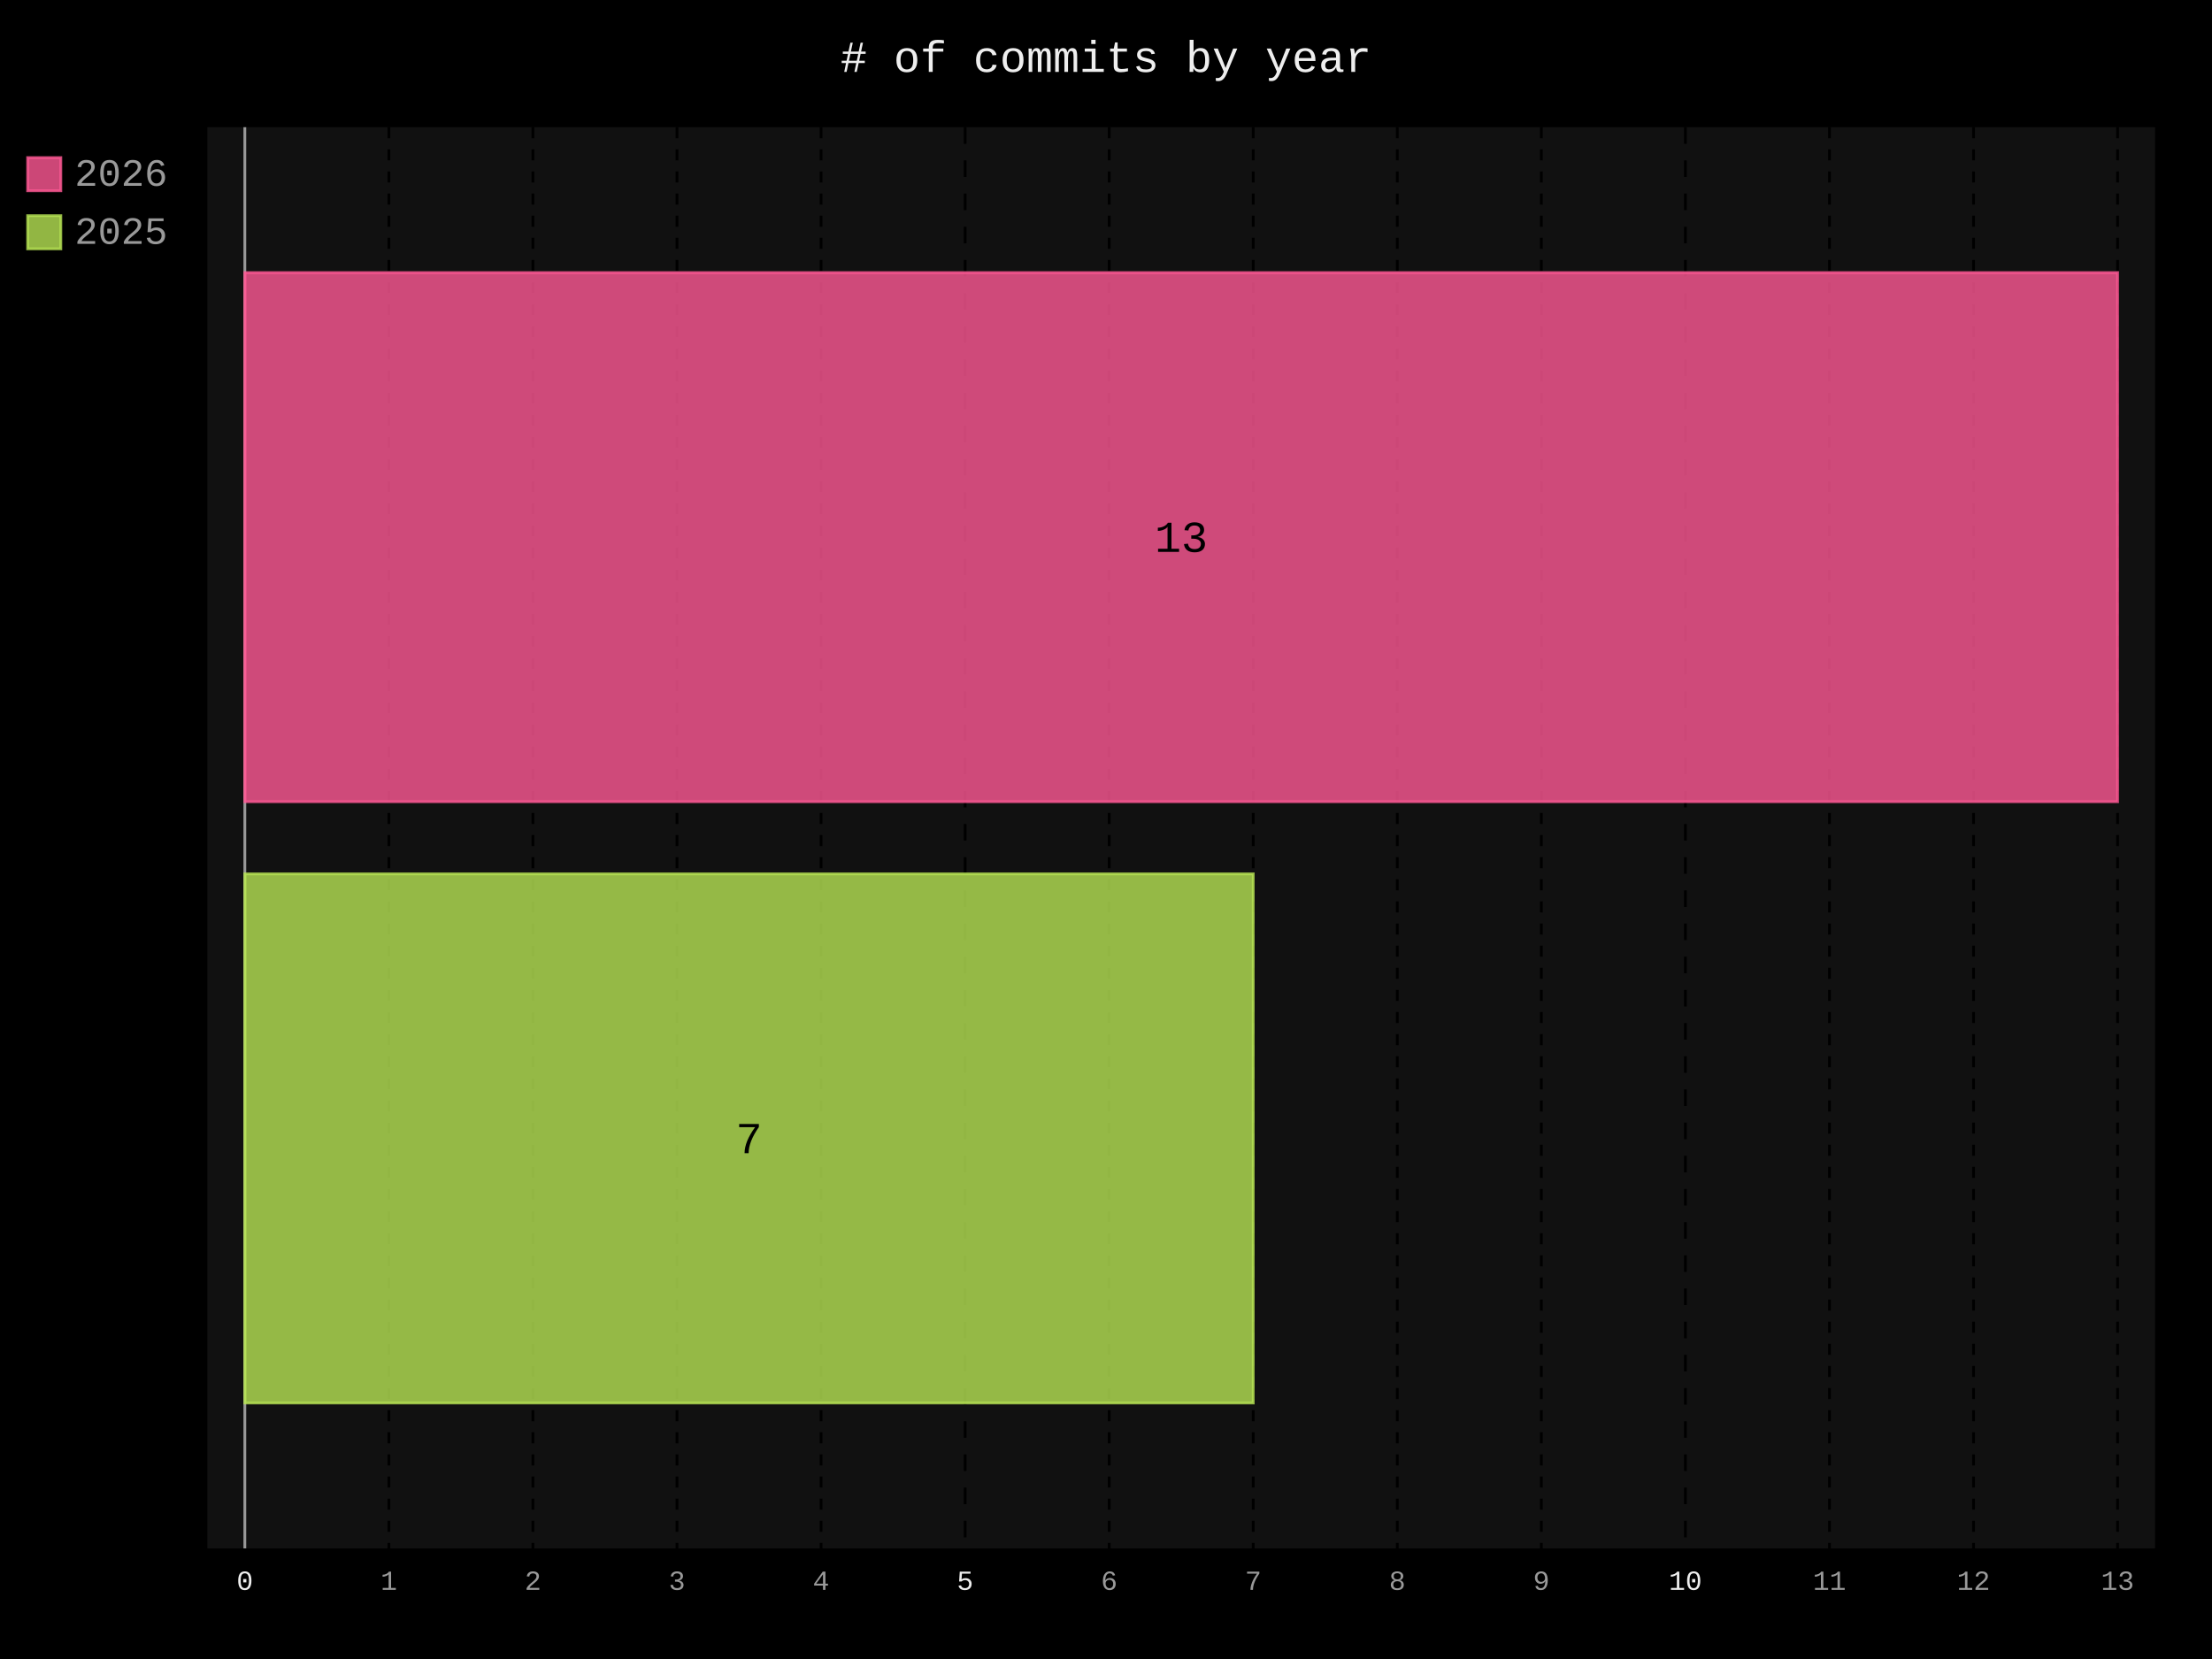
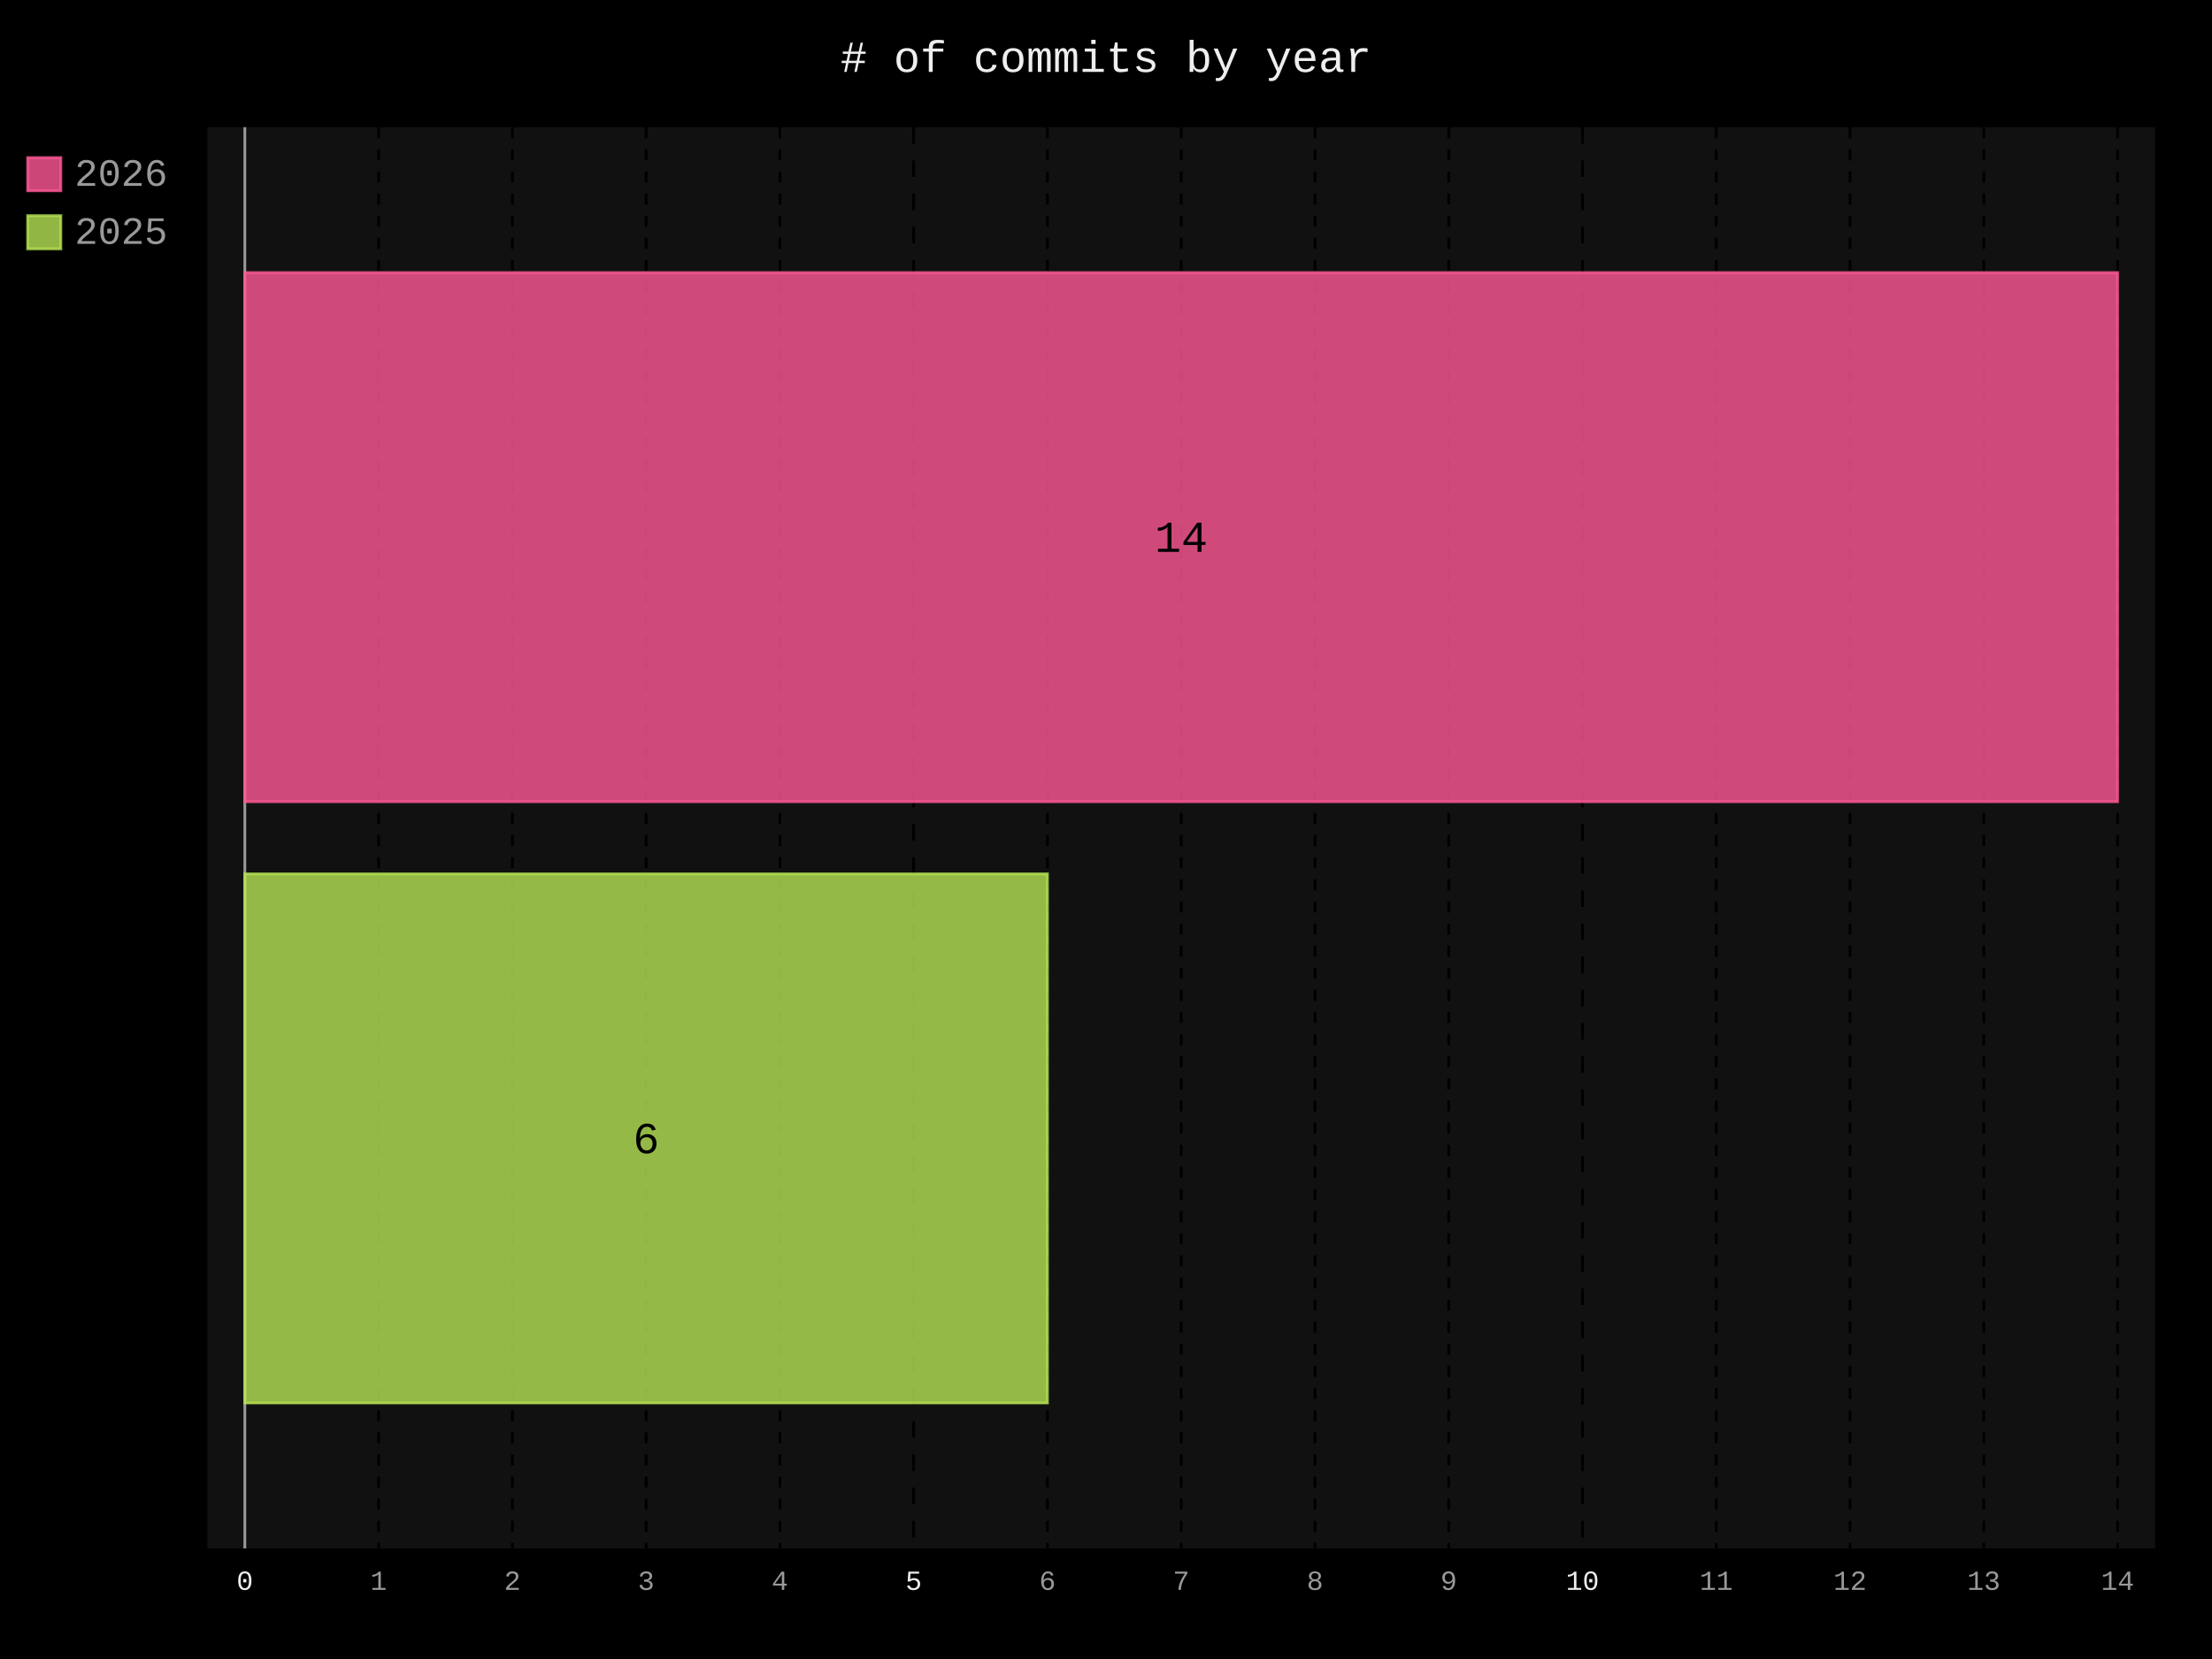
- <svg xmlns="http://www.w3.org/2000/svg" id="chart-fb7bc654-4ec6-48ba-ace2-64c890cf7a18" class="pygal-chart" viewBox="0 0 800 600">
+ <svg xmlns="http://www.w3.org/2000/svg" id="chart-8da8b3ce-6c41-47fa-922f-6f3e83a22531" class="pygal-chart" viewBox="0 0 800 600">
  <defs>
-     <style type="text/css">#chart-fb7bc654-4ec6-48ba-ace2-64c890cf7a18{-webkit-user-select:none;-webkit-font-smoothing:antialiased;font-family:Consolas,"Liberation Mono",Menlo,Courier,monospace}#chart-fb7bc654-4ec6-48ba-ace2-64c890cf7a18 .title{font-family:Consolas,"Liberation Mono",Menlo,Courier,monospace;font-size:16px}#chart-fb7bc654-4ec6-48ba-ace2-64c890cf7a18 .legends .legend text{font-family:Consolas,"Liberation Mono",Menlo,Courier,monospace;font-size:14px}#chart-fb7bc654-4ec6-48ba-ace2-64c890cf7a18 .axis text{font-family:Consolas,"Liberation Mono",Menlo,Courier,monospace;font-size:10px}#chart-fb7bc654-4ec6-48ba-ace2-64c890cf7a18 .axis text.major{font-family:Consolas,"Liberation Mono",Menlo,Courier,monospace;font-size:10px}#chart-fb7bc654-4ec6-48ba-ace2-64c890cf7a18 .text-overlay text.value{font-family:Consolas,"Liberation Mono",Menlo,Courier,monospace;font-size:16px}#chart-fb7bc654-4ec6-48ba-ace2-64c890cf7a18 .text-overlay text.label{font-family:Consolas,"Liberation Mono",Menlo,Courier,monospace;font-size:10px}#chart-fb7bc654-4ec6-48ba-ace2-64c890cf7a18 .tooltip{font-family:Consolas,"Liberation Mono",Menlo,Courier,monospace;font-size:14px}#chart-fb7bc654-4ec6-48ba-ace2-64c890cf7a18 text.no_data{font-family:Consolas,"Liberation Mono",Menlo,Courier,monospace;font-size:64px}
- #chart-fb7bc654-4ec6-48ba-ace2-64c890cf7a18{background-color:black}#chart-fb7bc654-4ec6-48ba-ace2-64c890cf7a18 path,#chart-fb7bc654-4ec6-48ba-ace2-64c890cf7a18 line,#chart-fb7bc654-4ec6-48ba-ace2-64c890cf7a18 rect,#chart-fb7bc654-4ec6-48ba-ace2-64c890cf7a18 circle{-webkit-transition:250ms;-moz-transition:250ms;transition:250ms}#chart-fb7bc654-4ec6-48ba-ace2-64c890cf7a18 .graph &gt; .background{fill:black}#chart-fb7bc654-4ec6-48ba-ace2-64c890cf7a18 .plot &gt; .background{fill:#111}#chart-fb7bc654-4ec6-48ba-ace2-64c890cf7a18 .graph{fill:#999}#chart-fb7bc654-4ec6-48ba-ace2-64c890cf7a18 text.no_data{fill:#eee}#chart-fb7bc654-4ec6-48ba-ace2-64c890cf7a18 .title{fill:#eee}#chart-fb7bc654-4ec6-48ba-ace2-64c890cf7a18 .legends .legend text{fill:#999}#chart-fb7bc654-4ec6-48ba-ace2-64c890cf7a18 .legends .legend:hover text{fill:#eee}#chart-fb7bc654-4ec6-48ba-ace2-64c890cf7a18 .axis .line{stroke:#eee}#chart-fb7bc654-4ec6-48ba-ace2-64c890cf7a18 .axis .guide.line{stroke:#555}#chart-fb7bc654-4ec6-48ba-ace2-64c890cf7a18 .axis .major.line{stroke:#999}#chart-fb7bc654-4ec6-48ba-ace2-64c890cf7a18 .axis text.major{fill:#eee}#chart-fb7bc654-4ec6-48ba-ace2-64c890cf7a18 .axis.y .guides:hover .guide.line,#chart-fb7bc654-4ec6-48ba-ace2-64c890cf7a18 .line-graph .axis.x .guides:hover .guide.line,#chart-fb7bc654-4ec6-48ba-ace2-64c890cf7a18 .stackedline-graph .axis.x .guides:hover .guide.line,#chart-fb7bc654-4ec6-48ba-ace2-64c890cf7a18 .xy-graph .axis.x .guides:hover .guide.line{stroke:#eee}#chart-fb7bc654-4ec6-48ba-ace2-64c890cf7a18 .axis .guides:hover text{fill:#eee}#chart-fb7bc654-4ec6-48ba-ace2-64c890cf7a18 .reactive{fill-opacity:.8;stroke-opacity:.8;stroke-width:1}#chart-fb7bc654-4ec6-48ba-ace2-64c890cf7a18 .ci{stroke:#999}#chart-fb7bc654-4ec6-48ba-ace2-64c890cf7a18 .reactive.active,#chart-fb7bc654-4ec6-48ba-ace2-64c890cf7a18 .active .reactive{fill-opacity:.4;stroke-opacity:.9;stroke-width:4}#chart-fb7bc654-4ec6-48ba-ace2-64c890cf7a18 .ci .reactive.active{stroke-width:1.5}#chart-fb7bc654-4ec6-48ba-ace2-64c890cf7a18 .series text{fill:#eee}#chart-fb7bc654-4ec6-48ba-ace2-64c890cf7a18 .tooltip rect{fill:#111;stroke:#eee;-webkit-transition:opacity 250ms;-moz-transition:opacity 250ms;transition:opacity 250ms}#chart-fb7bc654-4ec6-48ba-ace2-64c890cf7a18 .tooltip .label{fill:#999}#chart-fb7bc654-4ec6-48ba-ace2-64c890cf7a18 .tooltip .label{fill:#999}#chart-fb7bc654-4ec6-48ba-ace2-64c890cf7a18 .tooltip .legend{font-size:.8em;fill:#555}#chart-fb7bc654-4ec6-48ba-ace2-64c890cf7a18 .tooltip .x_label{font-size:.6em;fill:#eee}#chart-fb7bc654-4ec6-48ba-ace2-64c890cf7a18 .tooltip .xlink{font-size:.5em;text-decoration:underline}#chart-fb7bc654-4ec6-48ba-ace2-64c890cf7a18 .tooltip .value{font-size:1.5em}#chart-fb7bc654-4ec6-48ba-ace2-64c890cf7a18 .bound{font-size:.5em}#chart-fb7bc654-4ec6-48ba-ace2-64c890cf7a18 .max-value{font-size:.75em;fill:#555}#chart-fb7bc654-4ec6-48ba-ace2-64c890cf7a18 .map-element{fill:#111;stroke:#555 !important}#chart-fb7bc654-4ec6-48ba-ace2-64c890cf7a18 .map-element .reactive{fill-opacity:inherit;stroke-opacity:inherit}#chart-fb7bc654-4ec6-48ba-ace2-64c890cf7a18 .color-0,#chart-fb7bc654-4ec6-48ba-ace2-64c890cf7a18 .color-0 a:visited{stroke:#ff5995;fill:#ff5995}#chart-fb7bc654-4ec6-48ba-ace2-64c890cf7a18 .color-1,#chart-fb7bc654-4ec6-48ba-ace2-64c890cf7a18 .color-1 a:visited{stroke:#b6e354;fill:#b6e354}#chart-fb7bc654-4ec6-48ba-ace2-64c890cf7a18 .text-overlay .color-0 text{fill:black}#chart-fb7bc654-4ec6-48ba-ace2-64c890cf7a18 .text-overlay .color-1 text{fill:black}
- #chart-fb7bc654-4ec6-48ba-ace2-64c890cf7a18 text.no_data{text-anchor:middle}#chart-fb7bc654-4ec6-48ba-ace2-64c890cf7a18 .guide.line{fill:none}#chart-fb7bc654-4ec6-48ba-ace2-64c890cf7a18 .centered{text-anchor:middle}#chart-fb7bc654-4ec6-48ba-ace2-64c890cf7a18 .title{text-anchor:middle}#chart-fb7bc654-4ec6-48ba-ace2-64c890cf7a18 .legends .legend text{fill-opacity:1}#chart-fb7bc654-4ec6-48ba-ace2-64c890cf7a18 .axis.x text{text-anchor:middle}#chart-fb7bc654-4ec6-48ba-ace2-64c890cf7a18 .axis.x:not(.web) text[transform]{text-anchor:start}#chart-fb7bc654-4ec6-48ba-ace2-64c890cf7a18 .axis.x:not(.web) text[transform].backwards{text-anchor:end}#chart-fb7bc654-4ec6-48ba-ace2-64c890cf7a18 .axis.y text{text-anchor:end}#chart-fb7bc654-4ec6-48ba-ace2-64c890cf7a18 .axis.y text[transform].backwards{text-anchor:start}#chart-fb7bc654-4ec6-48ba-ace2-64c890cf7a18 .axis.y2 text{text-anchor:start}#chart-fb7bc654-4ec6-48ba-ace2-64c890cf7a18 .axis.y2 text[transform].backwards{text-anchor:end}#chart-fb7bc654-4ec6-48ba-ace2-64c890cf7a18 .axis .guide.line{stroke-dasharray:4,4;stroke:black}#chart-fb7bc654-4ec6-48ba-ace2-64c890cf7a18 .axis .major.guide.line{stroke-dasharray:6,6;stroke:black}#chart-fb7bc654-4ec6-48ba-ace2-64c890cf7a18 .horizontal .axis.y .guide.line,#chart-fb7bc654-4ec6-48ba-ace2-64c890cf7a18 .horizontal .axis.y2 .guide.line,#chart-fb7bc654-4ec6-48ba-ace2-64c890cf7a18 .vertical .axis.x .guide.line{opacity:0}#chart-fb7bc654-4ec6-48ba-ace2-64c890cf7a18 .horizontal .axis.always_show .guide.line,#chart-fb7bc654-4ec6-48ba-ace2-64c890cf7a18 .vertical .axis.always_show .guide.line{opacity:1 !important}#chart-fb7bc654-4ec6-48ba-ace2-64c890cf7a18 .axis.y .guides:hover .guide.line,#chart-fb7bc654-4ec6-48ba-ace2-64c890cf7a18 .axis.y2 .guides:hover .guide.line,#chart-fb7bc654-4ec6-48ba-ace2-64c890cf7a18 .axis.x .guides:hover .guide.line{opacity:1}#chart-fb7bc654-4ec6-48ba-ace2-64c890cf7a18 .axis .guides:hover text{opacity:1}#chart-fb7bc654-4ec6-48ba-ace2-64c890cf7a18 .nofill{fill:none}#chart-fb7bc654-4ec6-48ba-ace2-64c890cf7a18 .subtle-fill{fill-opacity:.2}#chart-fb7bc654-4ec6-48ba-ace2-64c890cf7a18 .dot{stroke-width:1px;fill-opacity:1;stroke-opacity:1}#chart-fb7bc654-4ec6-48ba-ace2-64c890cf7a18 .dot.active{stroke-width:5px}#chart-fb7bc654-4ec6-48ba-ace2-64c890cf7a18 .dot.negative{fill:transparent}#chart-fb7bc654-4ec6-48ba-ace2-64c890cf7a18 text,#chart-fb7bc654-4ec6-48ba-ace2-64c890cf7a18 tspan{stroke:none !important}#chart-fb7bc654-4ec6-48ba-ace2-64c890cf7a18 .series text.active{opacity:1}#chart-fb7bc654-4ec6-48ba-ace2-64c890cf7a18 .tooltip rect{fill-opacity:.95;stroke-width:.5}#chart-fb7bc654-4ec6-48ba-ace2-64c890cf7a18 .tooltip text{fill-opacity:1}#chart-fb7bc654-4ec6-48ba-ace2-64c890cf7a18 .showable{visibility:hidden}#chart-fb7bc654-4ec6-48ba-ace2-64c890cf7a18 .showable.shown{visibility:visible}#chart-fb7bc654-4ec6-48ba-ace2-64c890cf7a18 .gauge-background{fill:rgba(229,229,229,1);stroke:none}#chart-fb7bc654-4ec6-48ba-ace2-64c890cf7a18 .bg-lines{stroke:black;stroke-width:2px}</style>
+     <style type="text/css">#chart-8da8b3ce-6c41-47fa-922f-6f3e83a22531{-webkit-user-select:none;-webkit-font-smoothing:antialiased;font-family:Consolas,"Liberation Mono",Menlo,Courier,monospace}#chart-8da8b3ce-6c41-47fa-922f-6f3e83a22531 .title{font-family:Consolas,"Liberation Mono",Menlo,Courier,monospace;font-size:16px}#chart-8da8b3ce-6c41-47fa-922f-6f3e83a22531 .legends .legend text{font-family:Consolas,"Liberation Mono",Menlo,Courier,monospace;font-size:14px}#chart-8da8b3ce-6c41-47fa-922f-6f3e83a22531 .axis text{font-family:Consolas,"Liberation Mono",Menlo,Courier,monospace;font-size:10px}#chart-8da8b3ce-6c41-47fa-922f-6f3e83a22531 .axis text.major{font-family:Consolas,"Liberation Mono",Menlo,Courier,monospace;font-size:10px}#chart-8da8b3ce-6c41-47fa-922f-6f3e83a22531 .text-overlay text.value{font-family:Consolas,"Liberation Mono",Menlo,Courier,monospace;font-size:16px}#chart-8da8b3ce-6c41-47fa-922f-6f3e83a22531 .text-overlay text.label{font-family:Consolas,"Liberation Mono",Menlo,Courier,monospace;font-size:10px}#chart-8da8b3ce-6c41-47fa-922f-6f3e83a22531 .tooltip{font-family:Consolas,"Liberation Mono",Menlo,Courier,monospace;font-size:14px}#chart-8da8b3ce-6c41-47fa-922f-6f3e83a22531 text.no_data{font-family:Consolas,"Liberation Mono",Menlo,Courier,monospace;font-size:64px}
+ #chart-8da8b3ce-6c41-47fa-922f-6f3e83a22531{background-color:black}#chart-8da8b3ce-6c41-47fa-922f-6f3e83a22531 path,#chart-8da8b3ce-6c41-47fa-922f-6f3e83a22531 line,#chart-8da8b3ce-6c41-47fa-922f-6f3e83a22531 rect,#chart-8da8b3ce-6c41-47fa-922f-6f3e83a22531 circle{-webkit-transition:250ms;-moz-transition:250ms;transition:250ms}#chart-8da8b3ce-6c41-47fa-922f-6f3e83a22531 .graph &gt; .background{fill:black}#chart-8da8b3ce-6c41-47fa-922f-6f3e83a22531 .plot &gt; .background{fill:#111}#chart-8da8b3ce-6c41-47fa-922f-6f3e83a22531 .graph{fill:#999}#chart-8da8b3ce-6c41-47fa-922f-6f3e83a22531 text.no_data{fill:#eee}#chart-8da8b3ce-6c41-47fa-922f-6f3e83a22531 .title{fill:#eee}#chart-8da8b3ce-6c41-47fa-922f-6f3e83a22531 .legends .legend text{fill:#999}#chart-8da8b3ce-6c41-47fa-922f-6f3e83a22531 .legends .legend:hover text{fill:#eee}#chart-8da8b3ce-6c41-47fa-922f-6f3e83a22531 .axis .line{stroke:#eee}#chart-8da8b3ce-6c41-47fa-922f-6f3e83a22531 .axis .guide.line{stroke:#555}#chart-8da8b3ce-6c41-47fa-922f-6f3e83a22531 .axis .major.line{stroke:#999}#chart-8da8b3ce-6c41-47fa-922f-6f3e83a22531 .axis text.major{fill:#eee}#chart-8da8b3ce-6c41-47fa-922f-6f3e83a22531 .axis.y .guides:hover .guide.line,#chart-8da8b3ce-6c41-47fa-922f-6f3e83a22531 .line-graph .axis.x .guides:hover .guide.line,#chart-8da8b3ce-6c41-47fa-922f-6f3e83a22531 .stackedline-graph .axis.x .guides:hover .guide.line,#chart-8da8b3ce-6c41-47fa-922f-6f3e83a22531 .xy-graph .axis.x .guides:hover .guide.line{stroke:#eee}#chart-8da8b3ce-6c41-47fa-922f-6f3e83a22531 .axis .guides:hover text{fill:#eee}#chart-8da8b3ce-6c41-47fa-922f-6f3e83a22531 .reactive{fill-opacity:.8;stroke-opacity:.8;stroke-width:1}#chart-8da8b3ce-6c41-47fa-922f-6f3e83a22531 .ci{stroke:#999}#chart-8da8b3ce-6c41-47fa-922f-6f3e83a22531 .reactive.active,#chart-8da8b3ce-6c41-47fa-922f-6f3e83a22531 .active .reactive{fill-opacity:.4;stroke-opacity:.9;stroke-width:4}#chart-8da8b3ce-6c41-47fa-922f-6f3e83a22531 .ci .reactive.active{stroke-width:1.5}#chart-8da8b3ce-6c41-47fa-922f-6f3e83a22531 .series text{fill:#eee}#chart-8da8b3ce-6c41-47fa-922f-6f3e83a22531 .tooltip rect{fill:#111;stroke:#eee;-webkit-transition:opacity 250ms;-moz-transition:opacity 250ms;transition:opacity 250ms}#chart-8da8b3ce-6c41-47fa-922f-6f3e83a22531 .tooltip .label{fill:#999}#chart-8da8b3ce-6c41-47fa-922f-6f3e83a22531 .tooltip .label{fill:#999}#chart-8da8b3ce-6c41-47fa-922f-6f3e83a22531 .tooltip .legend{font-size:.8em;fill:#555}#chart-8da8b3ce-6c41-47fa-922f-6f3e83a22531 .tooltip .x_label{font-size:.6em;fill:#eee}#chart-8da8b3ce-6c41-47fa-922f-6f3e83a22531 .tooltip .xlink{font-size:.5em;text-decoration:underline}#chart-8da8b3ce-6c41-47fa-922f-6f3e83a22531 .tooltip .value{font-size:1.5em}#chart-8da8b3ce-6c41-47fa-922f-6f3e83a22531 .bound{font-size:.5em}#chart-8da8b3ce-6c41-47fa-922f-6f3e83a22531 .max-value{font-size:.75em;fill:#555}#chart-8da8b3ce-6c41-47fa-922f-6f3e83a22531 .map-element{fill:#111;stroke:#555 !important}#chart-8da8b3ce-6c41-47fa-922f-6f3e83a22531 .map-element .reactive{fill-opacity:inherit;stroke-opacity:inherit}#chart-8da8b3ce-6c41-47fa-922f-6f3e83a22531 .color-0,#chart-8da8b3ce-6c41-47fa-922f-6f3e83a22531 .color-0 a:visited{stroke:#ff5995;fill:#ff5995}#chart-8da8b3ce-6c41-47fa-922f-6f3e83a22531 .color-1,#chart-8da8b3ce-6c41-47fa-922f-6f3e83a22531 .color-1 a:visited{stroke:#b6e354;fill:#b6e354}#chart-8da8b3ce-6c41-47fa-922f-6f3e83a22531 .text-overlay .color-0 text{fill:black}#chart-8da8b3ce-6c41-47fa-922f-6f3e83a22531 .text-overlay .color-1 text{fill:black}
+ #chart-8da8b3ce-6c41-47fa-922f-6f3e83a22531 text.no_data{text-anchor:middle}#chart-8da8b3ce-6c41-47fa-922f-6f3e83a22531 .guide.line{fill:none}#chart-8da8b3ce-6c41-47fa-922f-6f3e83a22531 .centered{text-anchor:middle}#chart-8da8b3ce-6c41-47fa-922f-6f3e83a22531 .title{text-anchor:middle}#chart-8da8b3ce-6c41-47fa-922f-6f3e83a22531 .legends .legend text{fill-opacity:1}#chart-8da8b3ce-6c41-47fa-922f-6f3e83a22531 .axis.x text{text-anchor:middle}#chart-8da8b3ce-6c41-47fa-922f-6f3e83a22531 .axis.x:not(.web) text[transform]{text-anchor:start}#chart-8da8b3ce-6c41-47fa-922f-6f3e83a22531 .axis.x:not(.web) text[transform].backwards{text-anchor:end}#chart-8da8b3ce-6c41-47fa-922f-6f3e83a22531 .axis.y text{text-anchor:end}#chart-8da8b3ce-6c41-47fa-922f-6f3e83a22531 .axis.y text[transform].backwards{text-anchor:start}#chart-8da8b3ce-6c41-47fa-922f-6f3e83a22531 .axis.y2 text{text-anchor:start}#chart-8da8b3ce-6c41-47fa-922f-6f3e83a22531 .axis.y2 text[transform].backwards{text-anchor:end}#chart-8da8b3ce-6c41-47fa-922f-6f3e83a22531 .axis .guide.line{stroke-dasharray:4,4;stroke:black}#chart-8da8b3ce-6c41-47fa-922f-6f3e83a22531 .axis .major.guide.line{stroke-dasharray:6,6;stroke:black}#chart-8da8b3ce-6c41-47fa-922f-6f3e83a22531 .horizontal .axis.y .guide.line,#chart-8da8b3ce-6c41-47fa-922f-6f3e83a22531 .horizontal .axis.y2 .guide.line,#chart-8da8b3ce-6c41-47fa-922f-6f3e83a22531 .vertical .axis.x .guide.line{opacity:0}#chart-8da8b3ce-6c41-47fa-922f-6f3e83a22531 .horizontal .axis.always_show .guide.line,#chart-8da8b3ce-6c41-47fa-922f-6f3e83a22531 .vertical .axis.always_show .guide.line{opacity:1 !important}#chart-8da8b3ce-6c41-47fa-922f-6f3e83a22531 .axis.y .guides:hover .guide.line,#chart-8da8b3ce-6c41-47fa-922f-6f3e83a22531 .axis.y2 .guides:hover .guide.line,#chart-8da8b3ce-6c41-47fa-922f-6f3e83a22531 .axis.x .guides:hover .guide.line{opacity:1}#chart-8da8b3ce-6c41-47fa-922f-6f3e83a22531 .axis .guides:hover text{opacity:1}#chart-8da8b3ce-6c41-47fa-922f-6f3e83a22531 .nofill{fill:none}#chart-8da8b3ce-6c41-47fa-922f-6f3e83a22531 .subtle-fill{fill-opacity:.2}#chart-8da8b3ce-6c41-47fa-922f-6f3e83a22531 .dot{stroke-width:1px;fill-opacity:1;stroke-opacity:1}#chart-8da8b3ce-6c41-47fa-922f-6f3e83a22531 .dot.active{stroke-width:5px}#chart-8da8b3ce-6c41-47fa-922f-6f3e83a22531 .dot.negative{fill:transparent}#chart-8da8b3ce-6c41-47fa-922f-6f3e83a22531 text,#chart-8da8b3ce-6c41-47fa-922f-6f3e83a22531 tspan{stroke:none !important}#chart-8da8b3ce-6c41-47fa-922f-6f3e83a22531 .series text.active{opacity:1}#chart-8da8b3ce-6c41-47fa-922f-6f3e83a22531 .tooltip rect{fill-opacity:.95;stroke-width:.5}#chart-8da8b3ce-6c41-47fa-922f-6f3e83a22531 .tooltip text{fill-opacity:1}#chart-8da8b3ce-6c41-47fa-922f-6f3e83a22531 .showable{visibility:hidden}#chart-8da8b3ce-6c41-47fa-922f-6f3e83a22531 .showable.shown{visibility:visible}#chart-8da8b3ce-6c41-47fa-922f-6f3e83a22531 .gauge-background{fill:rgba(229,229,229,1);stroke:none}#chart-8da8b3ce-6c41-47fa-922f-6f3e83a22531 .bg-lines{stroke:black;stroke-width:2px}</style>
  </defs>
  <g class="graph horizontalbar-graph horizontal">
    <rect x="0" y="0" width="800" height="600" class="background" />
    <g transform="translate(75, 46)" class="plot">
      <rect x="0" y="0" width="704.4" height="514" class="background" />
      <g class="axis x always_show">
        <g class="guides">
          <path d="M13.546 0 v514" class="axis major line" />
          <text x="13.546" y="529.0" class="major">0</text>
        </g>
        <g class="guides">
-           <path d="M65.647 0 v514" class="guide line" />
-           <text x="65.647" y="529.0" class="">1</text>
+           <path d="M61.925 0 v514" class="guide line" />
+           <text x="61.925" y="529.0" class="">1</text>
        </g>
        <g class="guides">
-           <path d="M117.747 0 v514" class="guide line" />
-           <text x="117.747" y="529.0" class="">2</text>
+           <path d="M110.304 0 v514" class="guide line" />
+           <text x="110.304" y="529.0" class="">2</text>
        </g>
        <g class="guides">
-           <path d="M169.848 0 v514" class="guide line" />
-           <text x="169.848" y="529.0" class="">3</text>
+           <path d="M158.684 0 v514" class="guide line" />
+           <text x="158.684" y="529.0" class="">3</text>
        </g>
        <g class="guides">
-           <path d="M221.949 0 v514" class="guide line" />
-           <text x="221.949" y="529.0" class="">4</text>
+           <path d="M207.063 0 v514" class="guide line" />
+           <text x="207.063" y="529.0" class="">4</text>
        </g>
        <g class="guides">
-           <path d="M274.049 0 v514" class="major guide line" />
-           <text x="274.049" y="529.0" class="major">5</text>
+           <path d="M255.442 0 v514" class="major guide line" />
+           <text x="255.442" y="529.0" class="major">5</text>
        </g>
        <g class="guides">
-           <path d="M326.15 0 v514" class="guide line" />
-           <text x="326.15" y="529.0" class="">6</text>
+           <path d="M303.821 0 v514" class="guide line" />
+           <text x="303.821" y="529.0" class="">6</text>
        </g>
        <g class="guides">
-           <path d="M378.25 0 v514" class="guide line" />
-           <text x="378.25" y="529.0" class="">7</text>
+           <path d="M352.2 0 v514" class="guide line" />
+           <text x="352.2" y="529.0" class="">7</text>
        </g>
        <g class="guides">
-           <path d="M430.351 0 v514" class="guide line" />
-           <text x="430.351" y="529.0" class="">8</text>
+           <path d="M400.579 0 v514" class="guide line" />
+           <text x="400.579" y="529.0" class="">8</text>
        </g>
        <g class="guides">
-           <path d="M482.451 0 v514" class="guide line" />
-           <text x="482.451" y="529.0" class="">9</text>
+           <path d="M448.958 0 v514" class="guide line" />
+           <text x="448.958" y="529.0" class="">9</text>
        </g>
        <g class="guides">
-           <path d="M534.552 0 v514" class="major guide line" />
-           <text x="534.552" y="529.0" class="major">10</text>
+           <path d="M497.337 0 v514" class="major guide line" />
+           <text x="497.337" y="529.0" class="major">10</text>
        </g>
        <g class="guides">
-           <path d="M586.653 0 v514" class="guide line" />
-           <text x="586.653" y="529.0" class="">11</text>
+           <path d="M545.716 0 v514" class="guide line" />
+           <text x="545.716" y="529.0" class="">11</text>
        </g>
        <g class="guides">
-           <path d="M638.753 0 v514" class="guide line" />
-           <text x="638.753" y="529.0" class="">12</text>
+           <path d="M594.096 0 v514" class="guide line" />
+           <text x="594.096" y="529.0" class="">12</text>
+         </g>
+         <g class="guides">
+           <path d="M642.475 0 v514" class="guide line" />
+           <text x="642.475" y="529.0" class="">13</text>
        </g>
        <g class="guides">
          <path d="M690.854 0 v514" class="guide line" />
-           <text x="690.854" y="529.0" class="">13</text>
+           <text x="690.854" y="529.0" class="">14</text>
        </g>
      </g>
      <g class="series serie-1 color-1">
        <g class="bars">
          <g class="bar">
-             <rect x="13.546" y="270.048" rx="0" ry="0" width="364.704" height="191.366" class="rect reactive tooltip-trigger" />
+             <rect x="13.546" y="270.048" rx="0" ry="0" width="290.275" height="191.366" class="rect reactive tooltip-trigger" />
          </g>
        </g>
      </g>
      <g class="series serie-0 color-0">
        <g class="bars">
          <g class="bar">
            <rect x="13.546" y="52.586" rx="0" ry="0" width="677.308" height="191.366" class="rect reactive tooltip-trigger" />
          </g>
        </g>
      </g>
    </g>
    <g class="titles">
      <text x="400.0" y="26" class="title plot_title"># of commits by year</text>
    </g>
    <g transform="translate(75, 46)" class="plot overlay">
      <g class="series serie-1 color-1" />
      <g class="series serie-0 color-0" />
    </g>
    <g transform="translate(75, 46)" class="plot text-overlay">
      <g class="series serie-1 color-1">
-         <text text-anchor="middle" x="195.898" y="371.064" class="value">7</text>
+         <text text-anchor="middle" x="158.684" y="371.064" class="value">6</text>
      </g>
      <g class="series serie-0 color-0">
-         <text text-anchor="middle" x="352.2" y="153.603" class="value">13</text>
+         <text text-anchor="middle" x="352.2" y="153.603" class="value">14</text>
      </g>
    </g>
    <g transform="translate(75, 46)" class="plot tooltip-overlay">
      <g transform="translate(0 0)" style="opacity: 0" class="tooltip">
        <rect rx="0" ry="0" width="0" height="0" class="tooltip-box" />
        <g class="text" />
      </g>
    </g>
    <g transform="translate(10, 56)" class="legends">
      <g id="activate-serie-0" class="legend reactive activate-serie">
        <rect x="0.0" y="1.0" width="12" height="12" class="color-0 reactive" />
        <text x="17.0" y="11.2">2026</text>
      </g>
      <g id="activate-serie-1" class="legend reactive activate-serie">
        <rect x="0.0" y="22.0" width="12" height="12" class="color-1 reactive" />
        <text x="17.0" y="32.2">2025</text>
      </g>
    </g>
    <g transform="translate(790, 56)" class="legends" />
  </g>
</svg>
